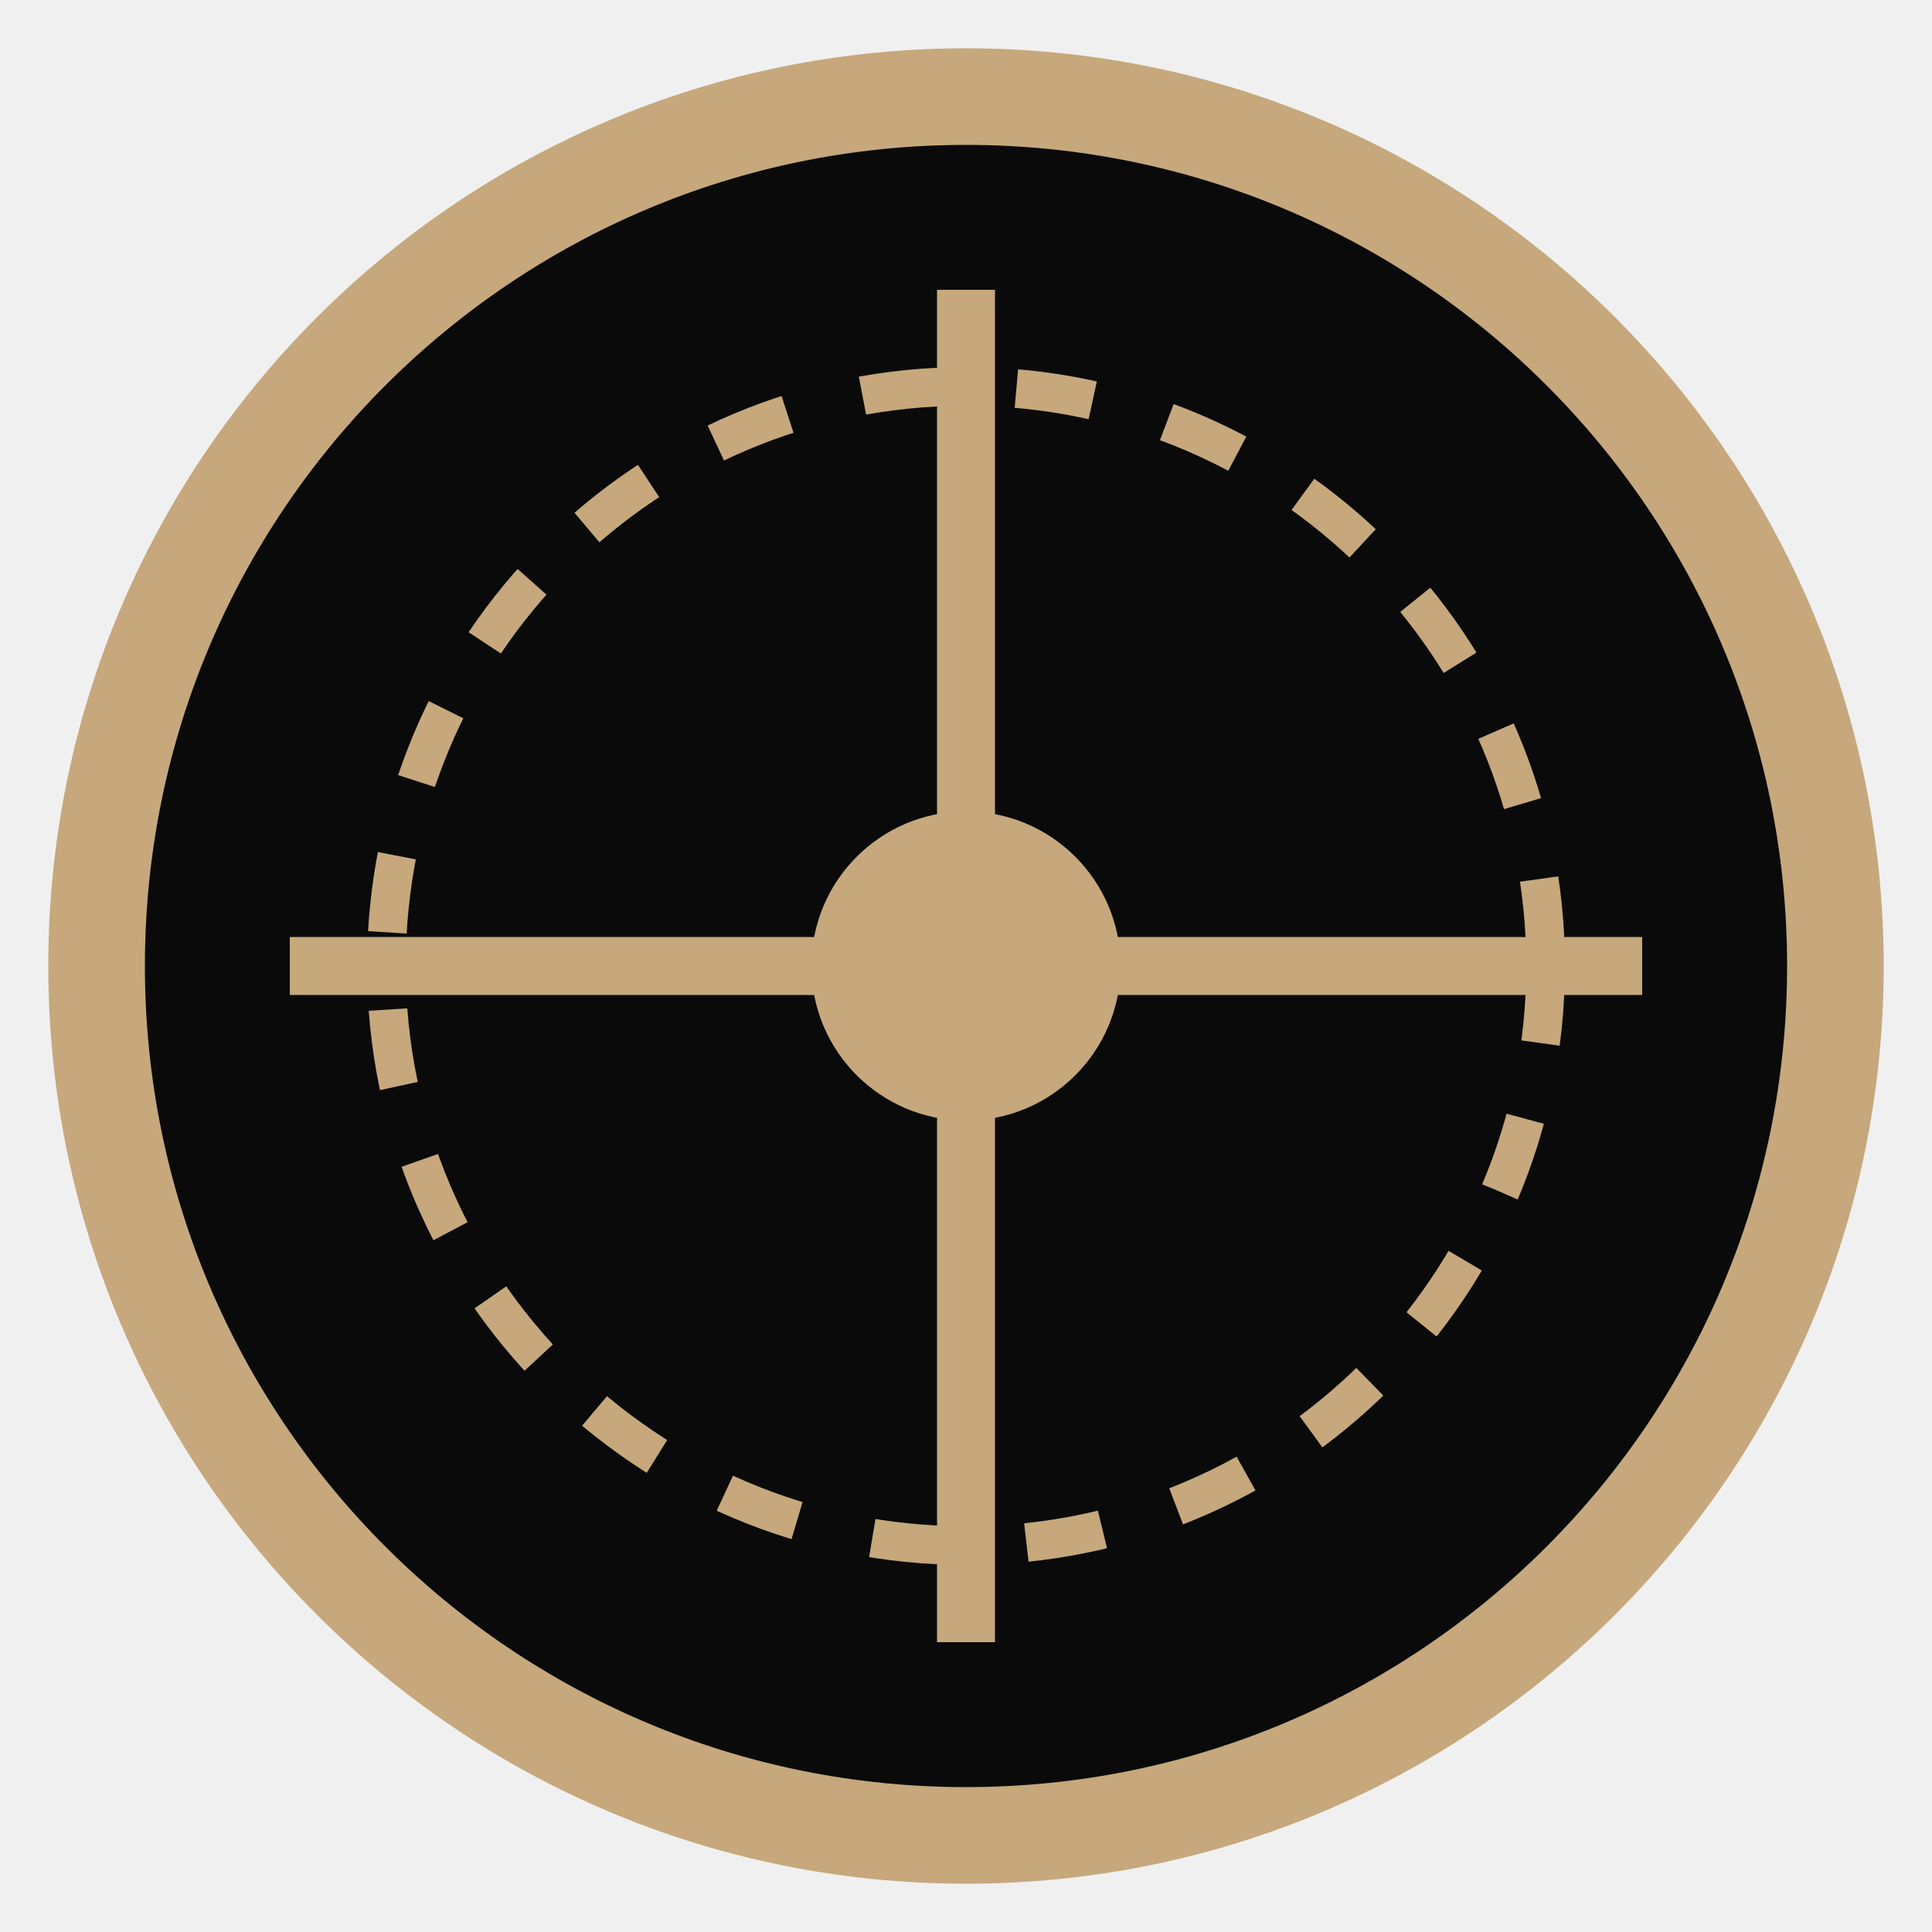
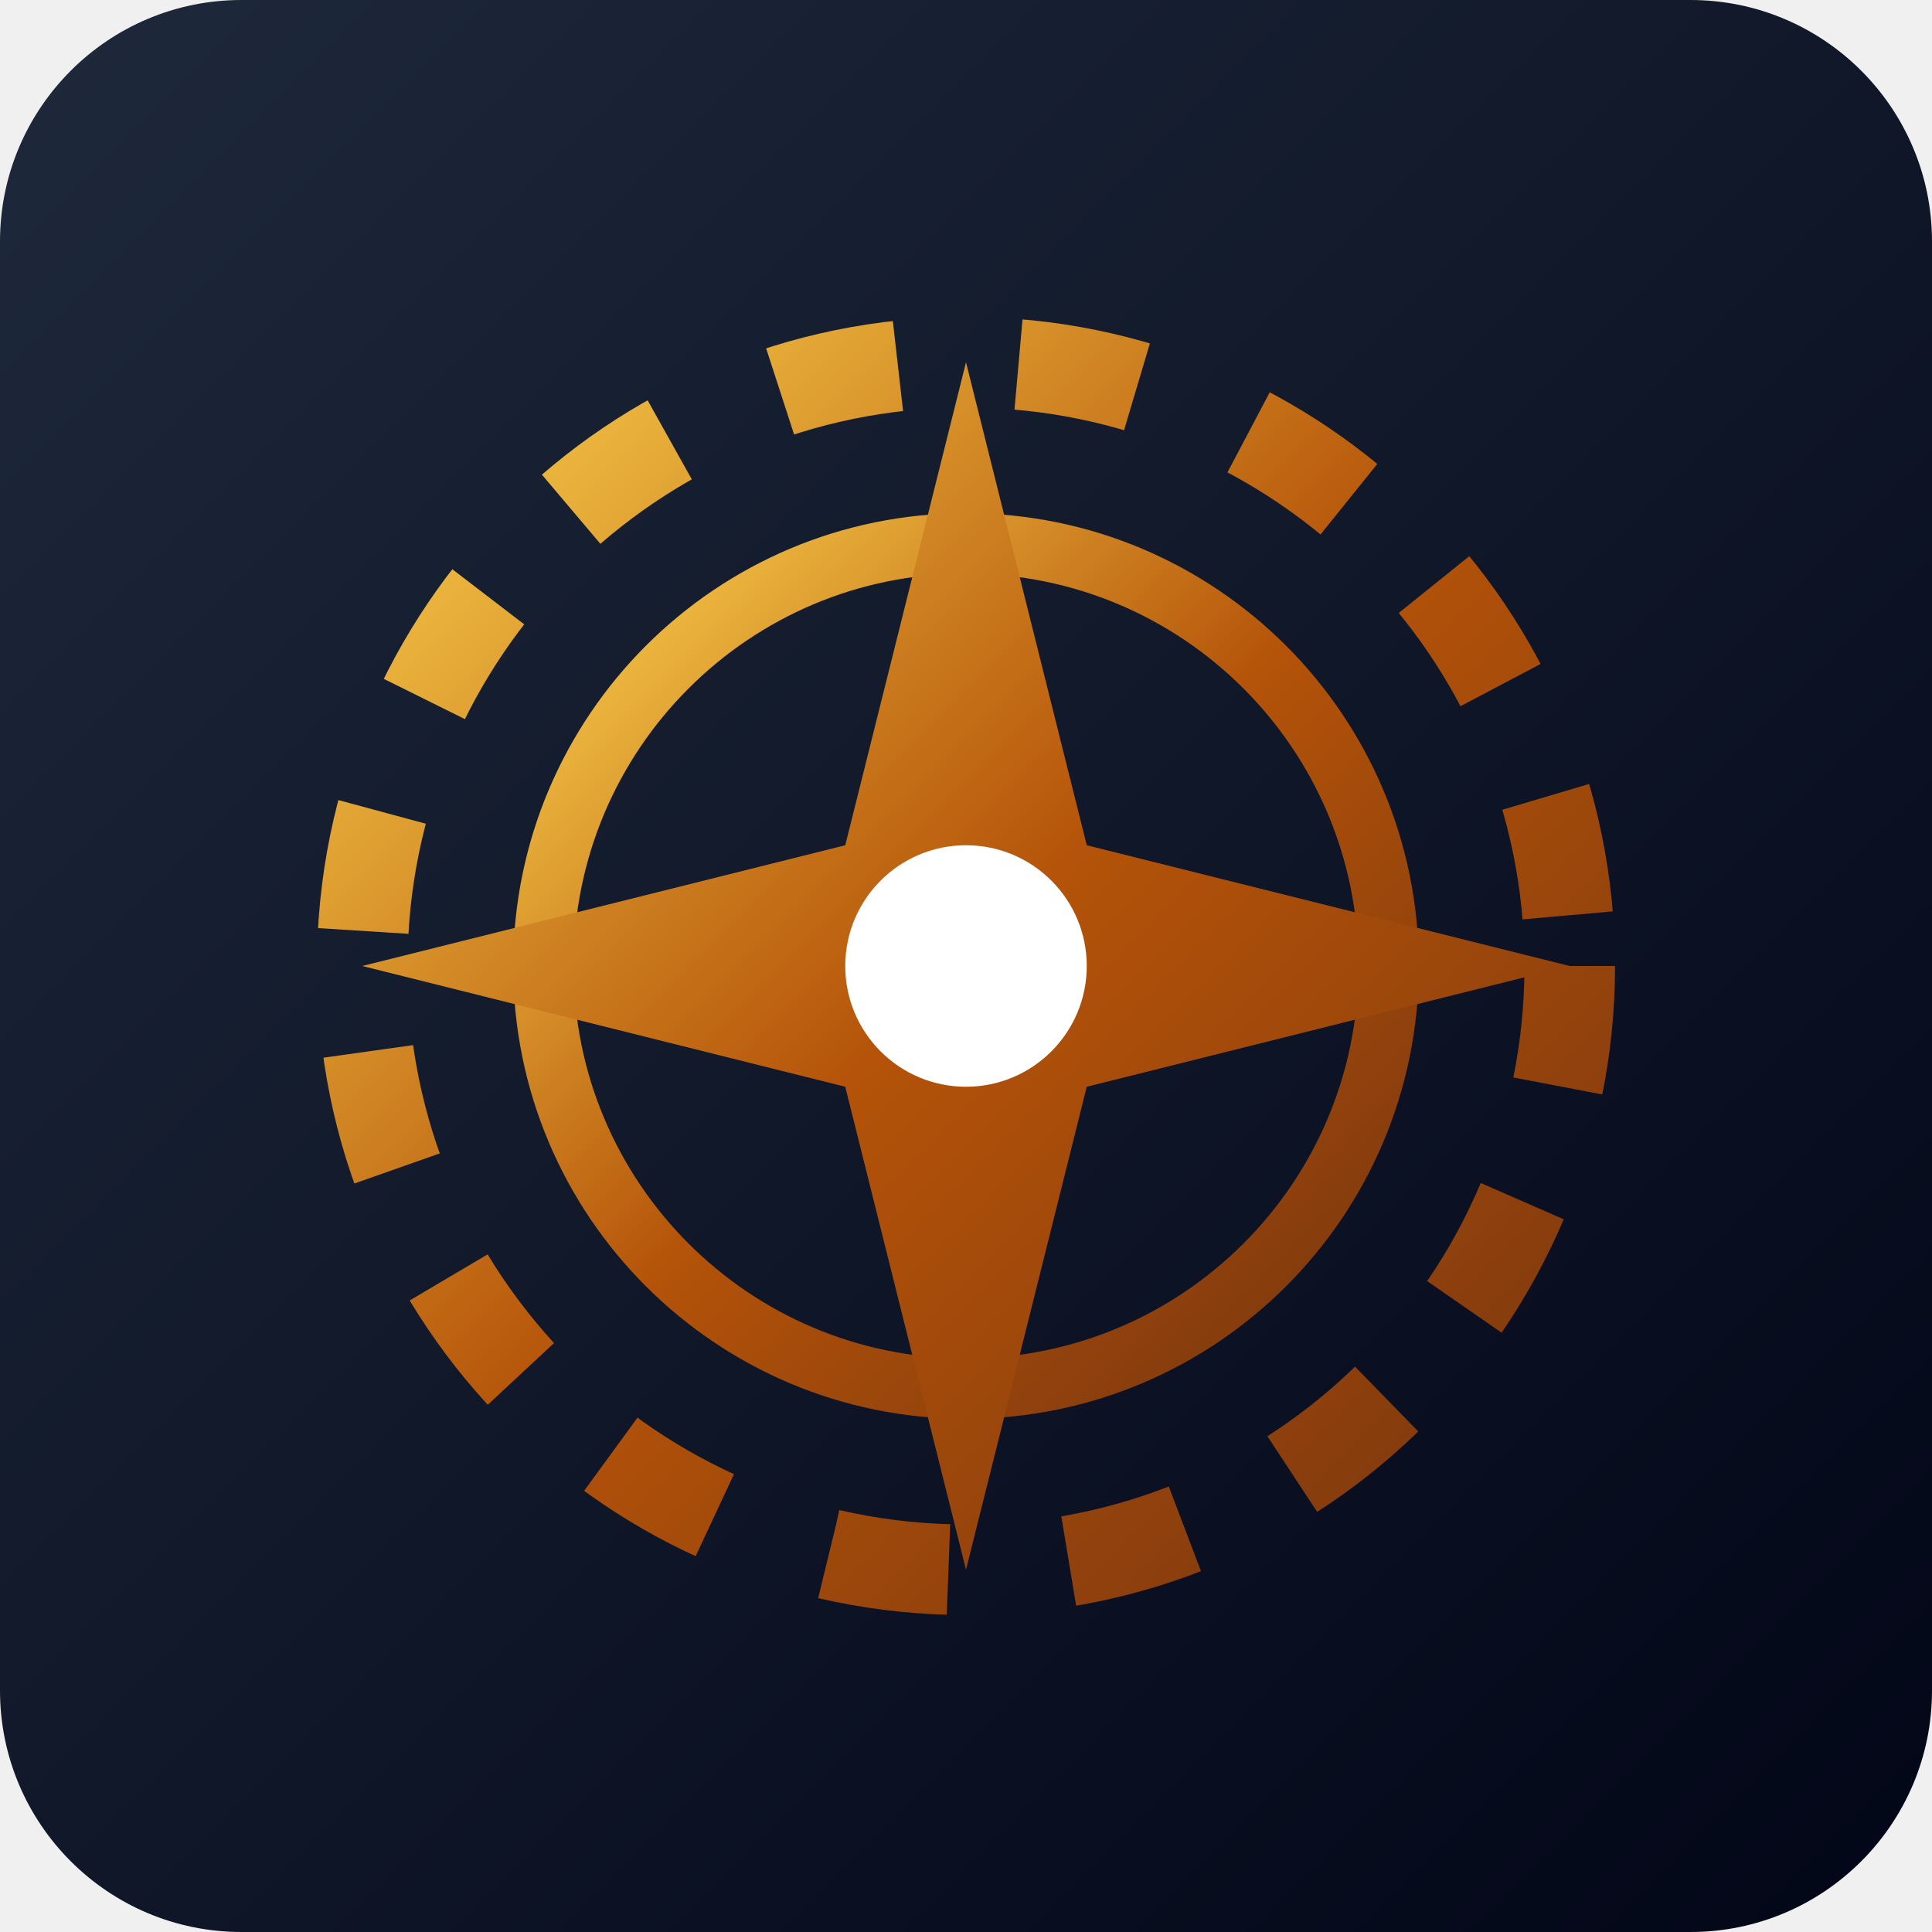
- <svg xmlns="http://www.w3.org/2000/svg" viewBox="0 0 100 100">
-   <circle cx="50" cy="50" r="45" fill="#0A0A0A" stroke="#C6A87C" stroke-width="5" />
-   <circle cx="50" cy="50" r="30" fill="none" stroke="#C6A87C" stroke-width="2" stroke-dasharray="4 4" />
-   <path d="M50 15 L50 85 M15 50 L85 50" stroke="#C6A87C" stroke-width="3" />
-   <circle cx="50" cy="50" r="8" fill="#C6A87C" />
+ <svg xmlns="http://www.w3.org/2000/svg" viewBox="0 0 32 32" width="32" height="32">
+   <defs>
+     <linearGradient id="bronze" x1="0%" y1="0%" x2="100%" y2="100%">
+       <stop offset="0%" stop-color="#fcd34d" />
+       <stop offset="50%" stop-color="#b45309" />
+       <stop offset="100%" stop-color="#78350f" />
+     </linearGradient>
+     <linearGradient id="bg" x1="0%" y1="0%" x2="100%" y2="100%">
+       <stop offset="0%" stop-color="#1e293b" />
+       <stop offset="100%" stop-color="#020617" />
+     </linearGradient>
+   </defs>
+   <rect width="32" height="32" rx="4" fill="url(#bg)" />
+   <circle cx="16" cy="16" r="10" fill="none" stroke="url(#bronze)" stroke-width="1.5" stroke-dasharray="2 2" />
+   <circle cx="16" cy="16" r="7" fill="none" stroke="url(#bronze)" stroke-width="1" />
+   <line x1="16" y1="2" x2="16" y2="30" stroke="url(#bronze)" stroke-width="1" />
+   <line x1="2" y1="16" x2="30" y2="16" stroke="url(#bronze)" stroke-width="1" />
+   <polygon points="16,6 18,14 26,16 18,18 16,26 14,18 6,16 14,14" fill="url(#bronze)" />
+   <circle cx="16" cy="16" r="2" fill="#fff" />
</svg>
